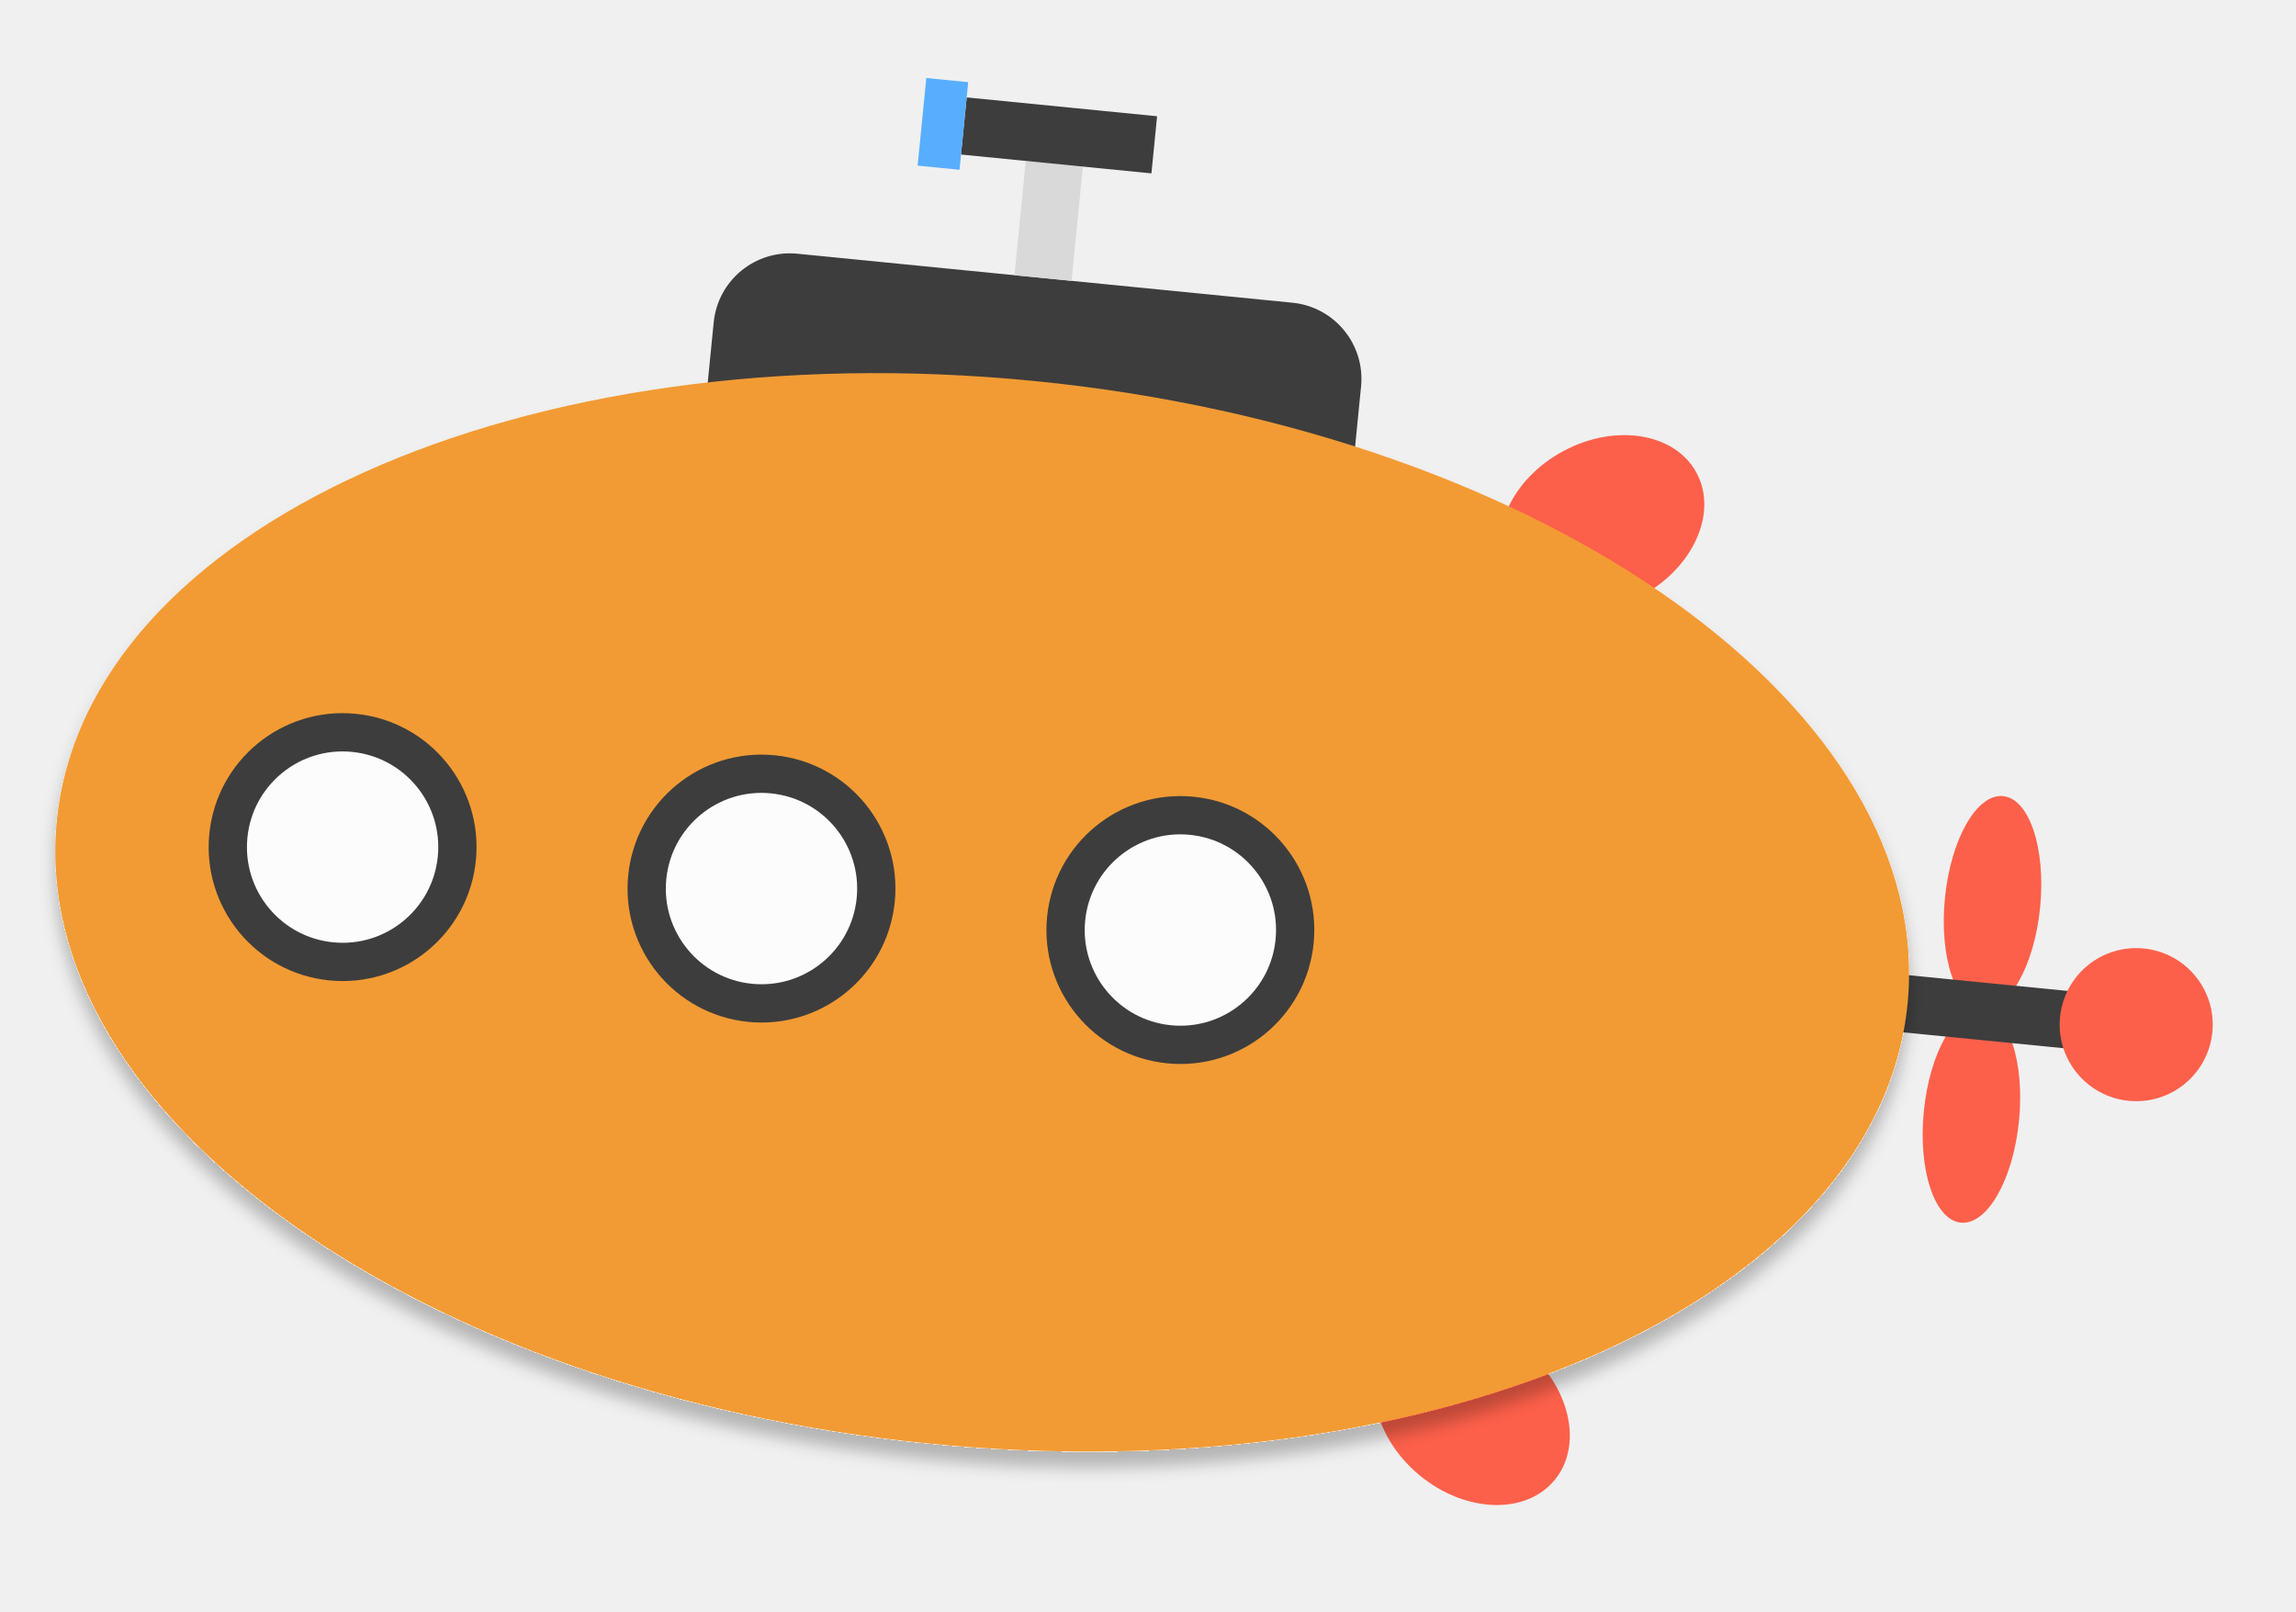
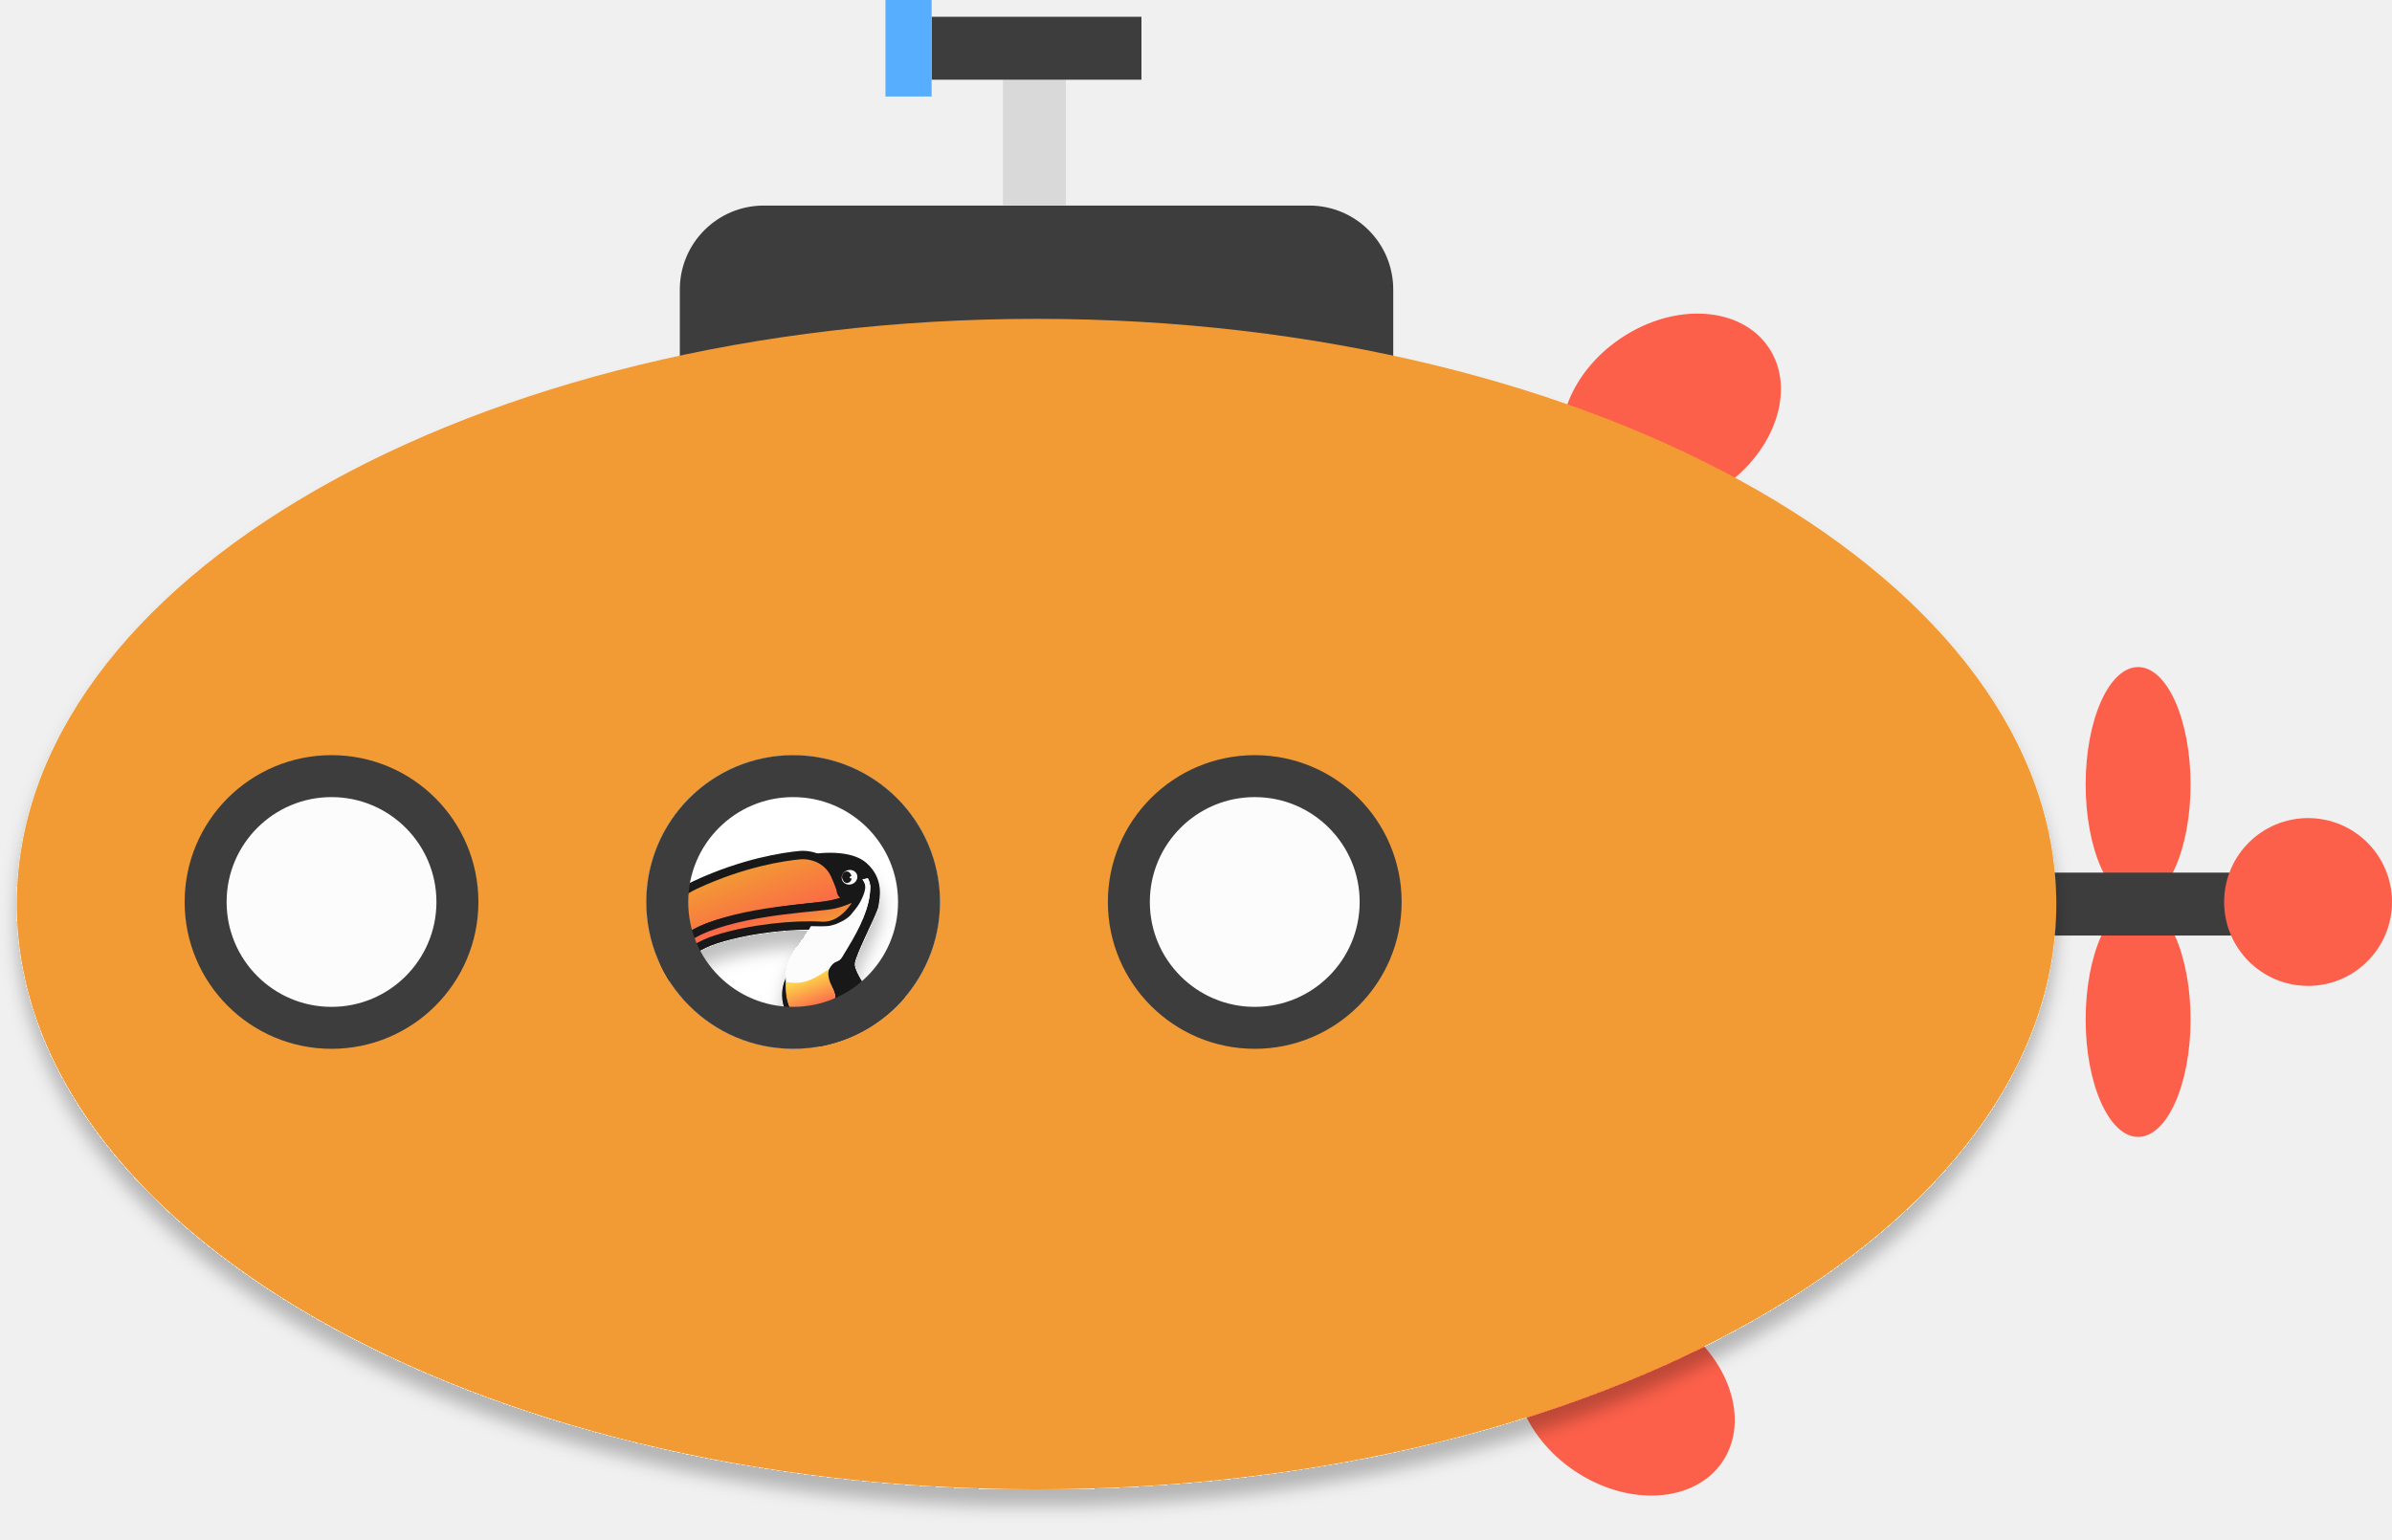
- <svg xmlns="http://www.w3.org/2000/svg" width="600" height="421" viewBox="0 0 600 421" fill="none">
-   <ellipse cx="520.696" cy="235.877" rx="12.5" ry="28" transform="rotate(5.65219 520.696 235.877)" fill="#FD604A" />
-   <ellipse cx="515.18" cy="291.605" rx="12.5" ry="28" transform="rotate(5.65219 515.18 291.605)" fill="#FD604A" />
-   <rect x="487.28" y="253.673" width="70" height="15" transform="rotate(5.65219 487.28 253.673)" fill="#3D3D3D" />
-   <path d="M186.507 84.226C187.595 73.234 197.387 65.205 208.379 66.293L337.747 79.097C348.739 80.184 356.768 89.977 355.68 100.969L351.544 142.765L182.37 126.022L186.507 84.226Z" fill="#3D3D3D" />
-   <ellipse cx="418.689" cy="136.813" rx="21.5" ry="28" transform="rotate(61.7416 418.689 136.813)" fill="#FD604A" />
-   <ellipse cx="384.665" cy="368.904" rx="21.5" ry="28" transform="rotate(-50.4378 384.665 368.904)" fill="#FD604A" />
-   <g filter="url(#filter0_d_212_181)">
-     <ellipse cx="256.665" cy="238.385" rx="243" ry="139.5" transform="rotate(5.65219 256.665 238.385)" fill="#F29B34" />
+ <svg xmlns="http://www.w3.org/2000/svg" width="570" height="367" viewBox="0 0 570 367" fill="none">
+   <ellipse cx="509.5" cy="187" rx="12.5" ry="28" fill="#FD604A" />
+   <ellipse cx="509.5" cy="243" rx="12.5" ry="28" fill="#FD604A" />
+   <rect x="478" y="208" width="70" height="15" fill="#3D3D3D" />
+   <path d="M162 69C162 57.954 170.954 49 182 49H312C323.046 49 332 57.954 332 69V111H162V69Z" fill="#3D3D3D" />
+   <ellipse cx="398.232" cy="98.464" rx="21.5" ry="28" transform="rotate(56.0895 398.232 98.4642)" fill="#FD604A" />
+   <ellipse cx="387.232" cy="332.778" rx="21.5" ry="28" transform="rotate(-56.09 387.232 332.778)" fill="#FD604A" />
+   <g filter="url(#filter0_d_212_180)">
+     <ellipse cx="247" cy="215.5" rx="243" ry="139.5" fill="#F29B34" />
  </g>
-   <circle cx="89.531" cy="221.341" r="30" transform="rotate(5.65219 89.5311 221.341)" fill="#FCFCFC" stroke="#3D3D3D" stroke-width="10" />
-   <circle cx="198.996" cy="232.175" r="30" transform="rotate(5.65219 198.996 232.175)" fill="#FCFCFC" stroke="#3D3D3D" stroke-width="10" />
-   <circle cx="308.461" cy="243.009" r="30" transform="rotate(5.65219 308.461 243.009)" fill="#FCFCFC" stroke="#3D3D3D" stroke-width="10" />
-   <circle cx="558.241" cy="267.73" r="20" transform="rotate(5.65219 558.241 267.73)" fill="#FD604A" />
-   <rect x="268.057" y="42.053" width="15" height="30" transform="rotate(5.65219 268.057 42.0526)" fill="#D9D9D9" />
-   <rect x="251.14" y="40.378" width="15" height="50" transform="rotate(-84.3478 251.14 40.3783)" fill="#3D3D3D" />
-   <rect x="239.799" y="43.276" width="23" height="11" transform="rotate(-84.3478 239.799 43.2755)" fill="#57AEFF" />
+   <circle cx="79" cy="215" r="30" fill="#FCFCFC" stroke="#3D3D3D" stroke-width="10" />
+   <circle cx="189" cy="215" r="30" fill="#FCFCFC" stroke="#3D3D3D" stroke-width="10" />
+   <g clip-path="url(#clip0_212_180)">
+     <rect x="154" y="180" width="70" height="70" rx="35" fill="white" />
+     <g filter="url(#filter1_d_212_180)">
+       <path d="M165.719 210.916C150.972 217.783 159.434 232.17 159.434 232.17C159.434 232.17 158.305 223.378 172.518 219.853C186.731 216.327 194.47 216.403 198.337 215.522C202.205 214.64 203.435 213.652 203.435 213.652C203.435 213.652 200.552 214.019 200.376 212.396C200.292 211.624 199.593 209.949 198.882 208.405C197.92 206.313 196.048 204.802 193.833 204.17C192.782 203.87 191.693 203.731 190.604 203.833C186.875 204.186 177.195 205.572 165.719 210.916Z" fill="url(#paint0_linear_212_180)" stroke="#181818" stroke-width="2" />
+       <path d="M170.653 223.911C162.55 226.5 159.482 232.075 159.482 232.075C159.482 232.075 157.417 225.301 168.744 220.992C180.072 216.684 195.307 216.403 198.854 215.562C202.402 214.721 205.404 212.853 205.404 212.853C205.404 212.853 202.141 221.094 195.707 220.692C189.273 220.29 178.756 221.323 170.653 223.911Z" fill="url(#paint1_linear_212_180)" stroke="#181818" stroke-width="2" />
+       <path d="M206.473 205.71C202.126 201.858 192.666 203.717 192.666 203.717C194.888 204.307 196.43 204.683 197.501 205.702L200.028 211.219L200.5 212.964C201.496 213.507 202.126 213.755 203.312 213.774C204.288 213.516 204.711 213.17 205.503 212.663C204.384 216.719 200.033 219.987 197.954 220.649C198.681 221.073 202.801 218.952 203.812 217.196C205.386 214.984 205.939 213.789 206.339 211.743C206.225 210.856 206.072 210.392 205.57 209.647L206.801 209.349C207.196 210.071 207.368 210.496 207.447 211.337C207.257 214.224 206.907 215.86 205.665 218.818L200.689 227.999C200.384 228.561 199.885 228.993 199.284 229.213L199.117 229.275C198.773 229.401 198.47 229.619 198.243 229.906C197.574 230.748 197.184 231.777 197.126 232.85L197.097 233.391C197.097 233.391 198.902 236.028 199.028 237.516C199.155 239.004 190.078 243.961 188.462 240.701C186.847 237.441 187.404 232.934 187.311 232.991C187.311 232.991 184.095 238.621 189.407 244.42C194.72 250.22 199.356 251.434 199.356 251.434L203.595 252.183C204.5 252.343 205.432 252.157 206.206 251.66L207.468 250.852C208.781 250.011 209.814 248.799 210.438 247.37L214.828 248.828L217.985 249.435C217.985 249.435 217.538 248.218 215.389 246.244C213.453 244.466 216.499 234.198 217.122 232.181C217.191 231.955 217.185 231.717 217.104 231.495C217.073 231.411 217.075 231.318 217.11 231.235L217.491 230.338C217.553 230.191 217.514 230.021 217.394 229.915C217.29 229.825 217.245 229.683 217.278 229.549L217.364 229.2C217.441 228.883 217.312 228.551 217.041 228.369L216.951 228.309C216.742 228.169 216.638 227.915 216.69 227.668C216.782 227.231 216.539 226.8 216.093 226.776C215.411 226.739 214.309 226.872 212.956 227.727C210.643 229.19 210.646 241.31 210.646 241.31C210.646 241.31 203.354 232.17 203.693 229.667C204.033 227.165 209.064 217.801 209.331 216.016C209.598 214.23 210.819 209.563 206.473 205.71Z" fill="#181818" />
+       <path d="M206.801 209.348L205.471 209.606C205.706 209.896 205.875 210.16 206 210.447C206.335 211.213 206.176 212.088 205.912 212.881C205.464 214.224 204.809 215.491 203.925 216.596C203.497 217.131 203.142 217.561 202.776 218.011C202.581 218.251 202.361 218.469 202.117 218.659C201.495 219.143 200.815 219.549 200.093 219.867L199.087 220.309C197.497 220.781 197.465 220.87 193.218 220.761C192.055 222.977 191.19 224.315 189.096 226.89C187.737 229.623 187.169 231.099 187.288 234.073C189.325 234.423 190.513 234.336 192.71 233.772C195.169 232.78 196.305 232.196 197.411 231.051L198.1 230.165C198.469 229.692 198.963 229.331 199.527 229.124C199.973 228.96 200.353 228.652 200.604 228.248C204.301 222.302 206.391 218.479 207.203 213.561C207.438 212.136 207.45 210.638 206.801 209.348Z" fill="#FCFCFC" />
+       <path d="M199.028 237.516C198.926 236.684 198.722 236.057 198.365 235.381C197.657 234.037 197.208 232.557 197.411 231.051C192.966 234.151 190.778 234.632 187.288 234.074C187.162 237.033 187.426 238.585 188.487 240.769C189.904 244.003 199.217 239.056 199.028 237.516Z" fill="url(#paint2_linear_212_180)" />
+       <path d="M215.001 248.841L210.438 247.369C209.861 248.634 208.941 249.712 207.783 250.48L204.904 252.391C204.904 252.391 206.515 252.746 207.468 252.755C209.658 252.775 211.36 251.711 212.886 251.074C214.413 250.437 215.001 248.841 215.001 248.841Z" fill="#FD604A" />
+       <ellipse rx="1.889" ry="1.729" transform="matrix(-0.938836 0.344364 0.344364 0.938836 202.438 209.108)" fill="#FCFCFC" />
+       <path d="M200.738 209.501C200.999 210.211 201.509 210.65 202.162 210.411C202.815 210.171 203.133 209.402 202.873 208.693C202.612 207.983 202.102 207.543 201.449 207.783C200.796 208.022 200.478 208.791 200.738 209.501Z" fill="#181818" />
+       <ellipse rx="0.472" ry="0.288" transform="matrix(-0.938836 0.344364 0.344364 0.938836 202.931 209.08)" fill="#FCFCFC" />
+     </g>
+   </g>
+   <rect x="159" y="185" width="60" height="60" rx="30" stroke="#3D3D3D" stroke-width="10" />
+   <circle cx="299" cy="215" r="30" fill="#FCFCFC" stroke="#3D3D3D" stroke-width="10" />
+   <circle cx="550" cy="215" r="20" fill="#FD604A" />
+   <rect x="239" y="19" width="15" height="30" fill="#D9D9D9" />
+   <rect x="222" y="19" width="15" height="50" transform="rotate(-90 222 19)" fill="#3D3D3D" />
+   <rect x="211" y="23" width="23" height="11" transform="rotate(-90 211 23)" fill="#57AEFF" />
  <defs>
-     <filter id="filter0_d_212_181" x="10.449" y="97.493" width="492.431" height="289.785" filterUnits="userSpaceOnUse" color-interpolation-filters="sRGB">
+     <filter id="filter0_d_212_180" x="0" y="76" width="494" height="287" filterUnits="userSpaceOnUse" color-interpolation-filters="sRGB">
      <feFlood flood-opacity="0" result="BackgroundImageFix" />
      <feColorMatrix in="SourceAlpha" type="matrix" values="0 0 0 0 0 0 0 0 0 0 0 0 0 0 0 0 0 0 127 0" result="hardAlpha" />
      <feOffset dy="4" />
      <feGaussianBlur stdDeviation="2" />
      <feComposite in2="hardAlpha" operator="out" />
      <feColorMatrix type="matrix" values="0 0 0 0 0 0 0 0 0 0 0 0 0 0 0 0 0 0 0.25 0" />
-       <feBlend mode="normal" in2="BackgroundImageFix" result="effect1_dropShadow_212_181" />
-       <feBlend mode="normal" in="SourceGraphic" in2="effect1_dropShadow_212_181" result="shape" />
+       <feBlend mode="normal" in2="BackgroundImageFix" result="effect1_dropShadow_212_180" />
+       <feBlend mode="normal" in="SourceGraphic" in2="effect1_dropShadow_212_180" result="shape" />
    </filter>
+     <filter id="filter1_d_212_180" x="152.018" y="202.8" width="69.967" height="60.469" filterUnits="userSpaceOnUse" color-interpolation-filters="sRGB">
+       <feFlood flood-opacity="0" result="BackgroundImageFix" />
+       <feColorMatrix in="SourceAlpha" type="matrix" values="0 0 0 0 0 0 0 0 0 0 0 0 0 0 0 0 0 0 127 0" result="hardAlpha" />
+       <feOffset dy="4" />
+       <feGaussianBlur stdDeviation="2" />
+       <feComposite in2="hardAlpha" operator="out" />
+       <feColorMatrix type="matrix" values="0 0 0 0 0 0 0 0 0 0 0 0 0 0 0 0 0 0 0.25 0" />
+       <feBlend mode="normal" in2="BackgroundImageFix" result="effect1_dropShadow_212_180" />
+       <feBlend mode="normal" in="SourceGraphic" in2="effect1_dropShadow_212_180" result="shape" />
+     </filter>
+     <linearGradient id="paint0_linear_212_180" x1="175.487" y1="207.012" x2="181.717" y2="223.996" gradientUnits="userSpaceOnUse">
+       <stop stop-color="#F29B34" />
+       <stop offset="1" stop-color="#FD604A" />
+     </linearGradient>
+     <linearGradient id="paint1_linear_212_180" x1="180.396" y1="216.882" x2="183.672" y2="225.814" gradientUnits="userSpaceOnUse">
+       <stop stop-color="#FD604A" />
+       <stop offset="1" stop-color="#F29B34" />
+     </linearGradient>
+     <linearGradient id="paint2_linear_212_180" x1="191.671" y1="232.466" x2="194.744" y2="240.845" gradientUnits="userSpaceOnUse">
+       <stop stop-color="#FDE04A" />
+       <stop offset="1" stop-color="#FD604A" />
+     </linearGradient>
+     <clipPath id="clip0_212_180">
+       <rect x="154" y="180" width="70" height="70" rx="35" fill="white" />
+     </clipPath>
  </defs>
</svg>
